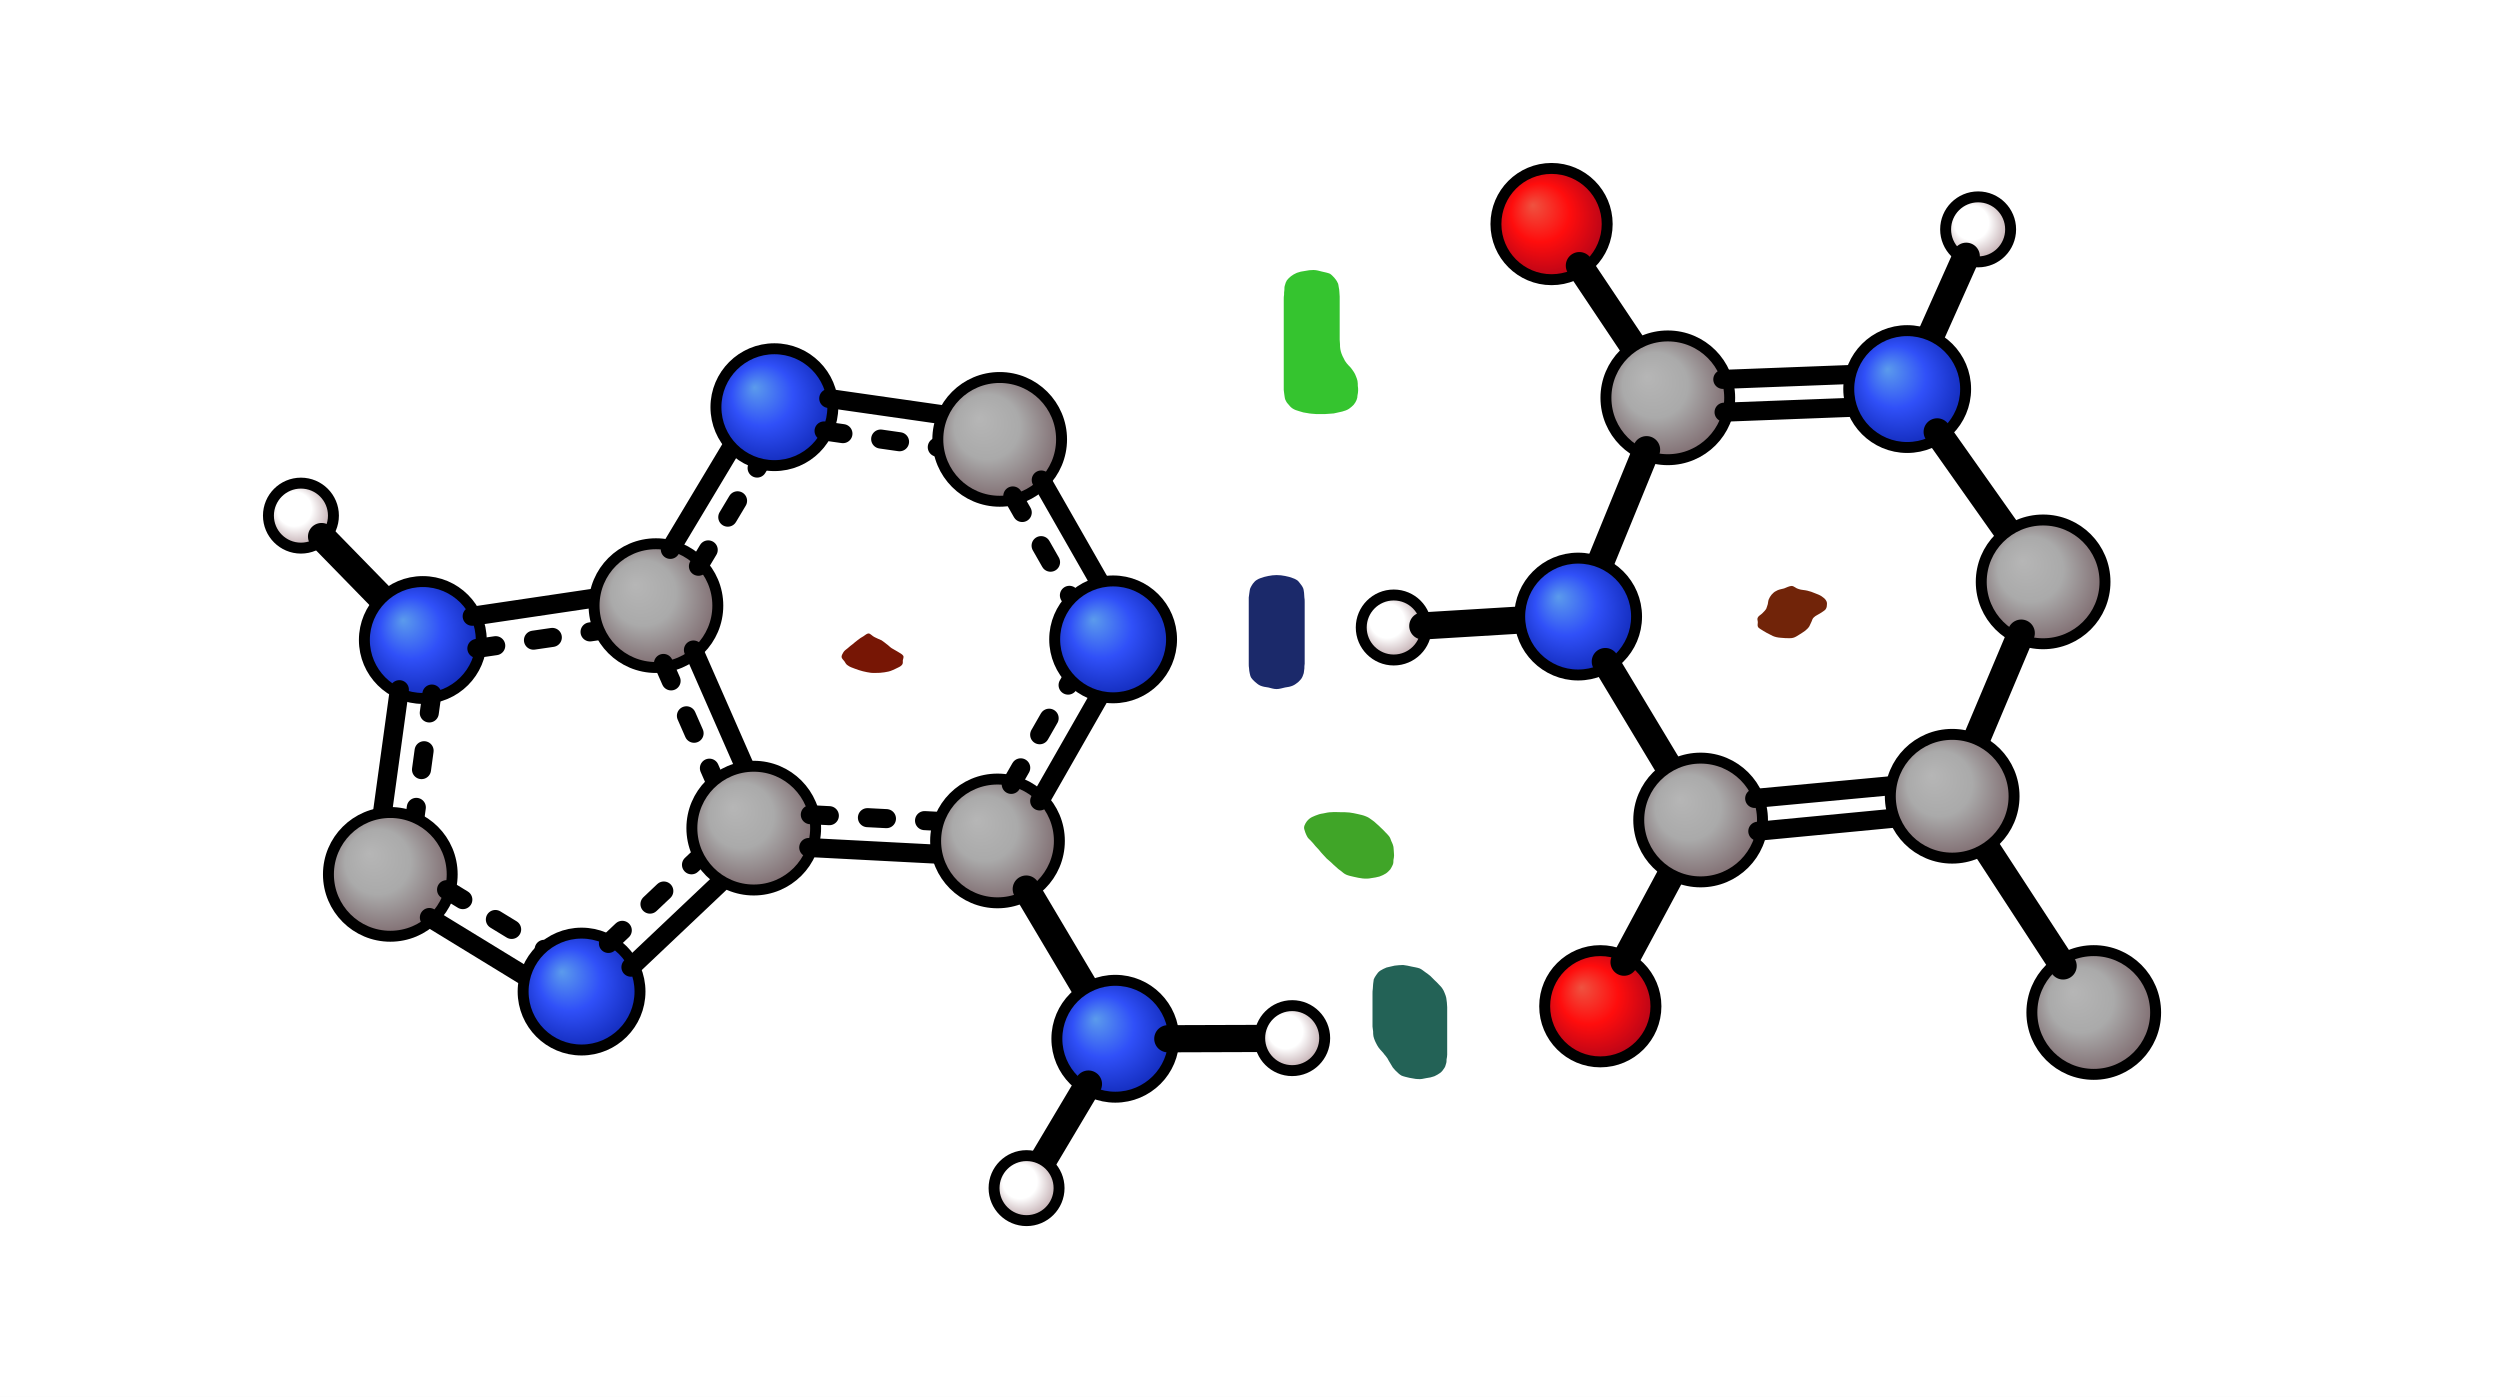
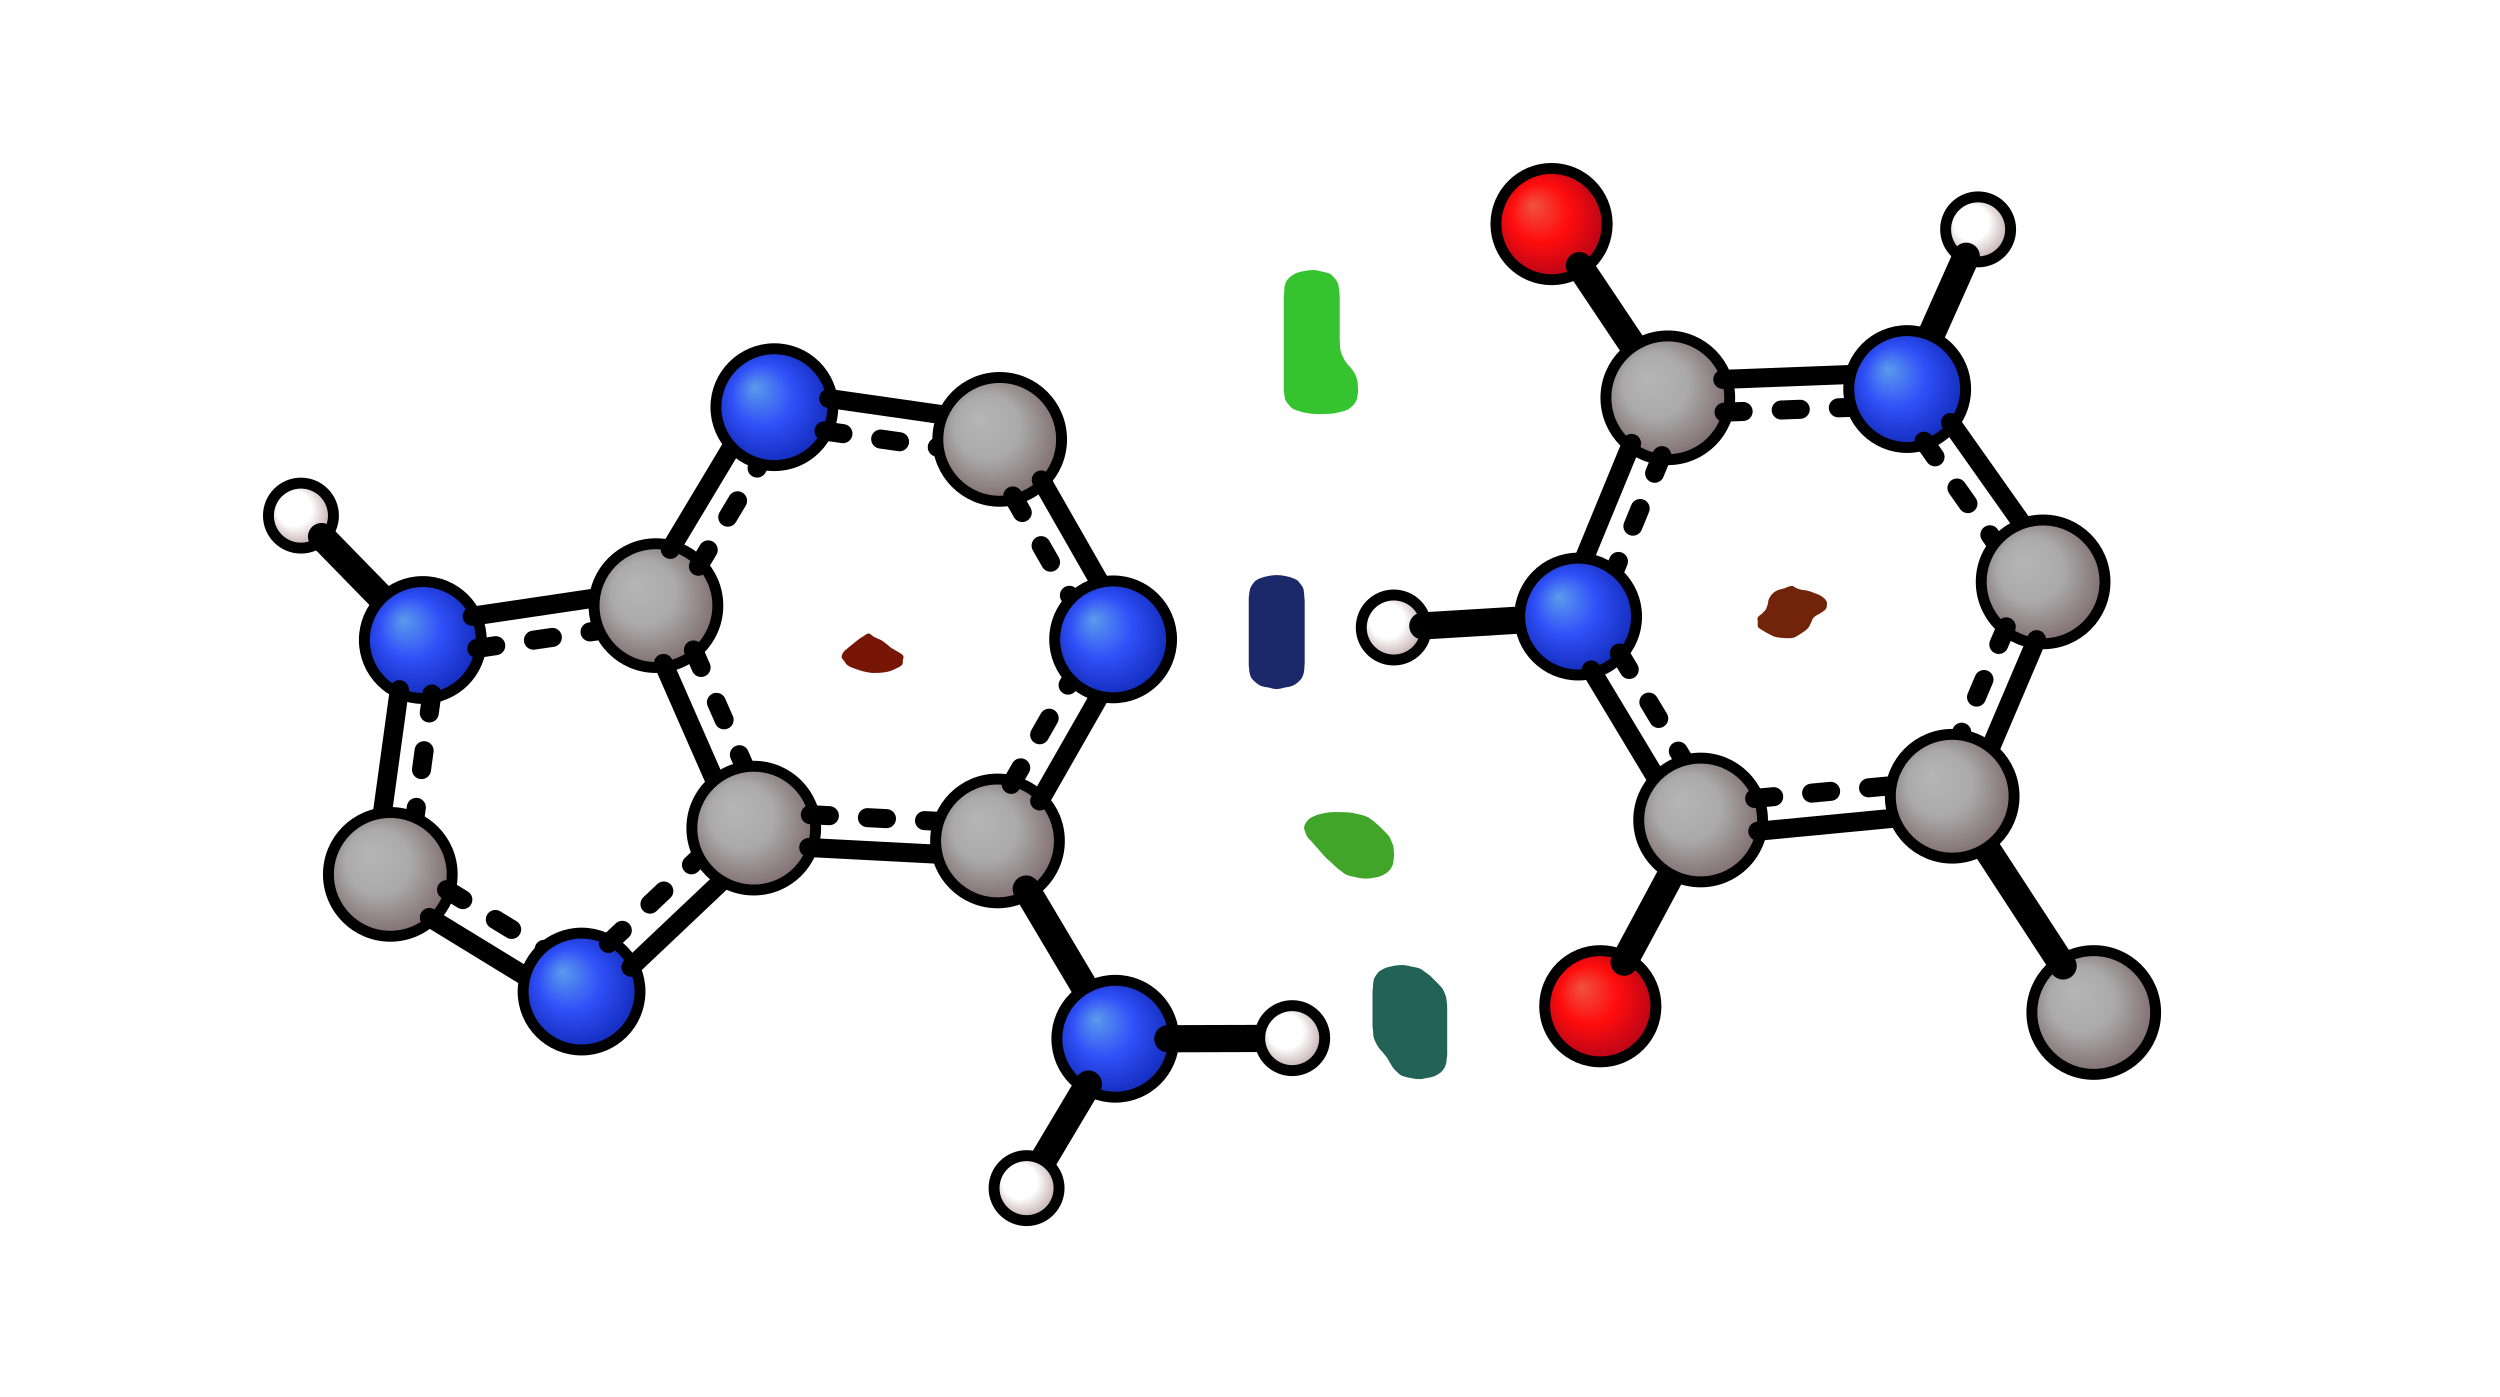
<svg xmlns="http://www.w3.org/2000/svg" viewBox="0 0 800 447" width="800" height="447">
  <rect width="100%" height="100%" fill="#ffffff" />
  <defs>
    <radialGradient id="x0g0" cx=".5" cy=".5" fx=".33" fy=".33" r=".66">
      <stop offset="0%" stop-color="#5b9bec" />
      <stop offset="40%" stop-color="#3050f8" />
      <stop offset="100%" stop-color="#041a9e" />
    </radialGradient>
    <radialGradient id="x0g1" cx=".5" cy=".5" fx=".33" fy=".33" r=".66">
      <stop offset="0%" stop-color="#b6b6b6" />
      <stop offset="40%" stop-color="#aaaaaa" />
      <stop offset="100%" stop-color="#6b4f55" />
    </radialGradient>
    <radialGradient id="x0g3" cx=".5" cy=".5" fx=".33" fy=".33" r=".66">
      <stop offset="0%" stop-color="#5b9bec" />
      <stop offset="40%" stop-color="#3050f8" />
      <stop offset="100%" stop-color="#041a9e" />
    </radialGradient>
    <radialGradient id="x0g4" cx=".5" cy=".5" fx=".33" fy=".33" r=".66">
      <stop offset="0%" stop-color="#b6b6b6" />
      <stop offset="40%" stop-color="#aaaaaa" />
      <stop offset="100%" stop-color="#6b4f55" />
    </radialGradient>
    <radialGradient id="x0g5" cx=".5" cy=".5" fx=".33" fy=".33" r=".66">
      <stop offset="0%" stop-color="#b6b6b6" />
      <stop offset="40%" stop-color="#aaaaaa" />
      <stop offset="100%" stop-color="#6b4f55" />
    </radialGradient>
    <radialGradient id="x0g6" cx=".5" cy=".5" fx=".33" fy=".33" r=".66">
      <stop offset="0%" stop-color="#b6b6b6" />
      <stop offset="40%" stop-color="#aaaaaa" />
      <stop offset="100%" stop-color="#6b4f55" />
    </radialGradient>
    <radialGradient id="x0g7" cx=".5" cy=".5" fx=".33" fy=".33" r=".66">
      <stop offset="0%" stop-color="#5b9bec" />
      <stop offset="40%" stop-color="#3050f8" />
      <stop offset="100%" stop-color="#041a9e" />
    </radialGradient>
    <radialGradient id="x0g8" cx=".5" cy=".5" fx=".33" fy=".33" r=".66">
      <stop offset="0%" stop-color="#ffffff" />
      <stop offset="40%" stop-color="#ffffff" />
      <stop offset="100%" stop-color="#9d7b81" />
    </radialGradient>
    <radialGradient id="x0g9" cx=".5" cy=".5" fx=".33" fy=".33" r=".66">
      <stop offset="0%" stop-color="#ffffff" />
      <stop offset="40%" stop-color="#ffffff" />
      <stop offset="100%" stop-color="#9d7b81" />
    </radialGradient>
    <radialGradient id="x0g10" cx=".5" cy=".5" fx=".33" fy=".33" r=".66">
      <stop offset="0%" stop-color="#5b9bec" />
      <stop offset="40%" stop-color="#3050f8" />
      <stop offset="100%" stop-color="#041a9e" />
    </radialGradient>
    <radialGradient id="x0g11" cx=".5" cy=".5" fx=".33" fy=".33" r=".66">
      <stop offset="0%" stop-color="#b6b6b6" />
      <stop offset="40%" stop-color="#aaaaaa" />
      <stop offset="100%" stop-color="#6b4f55" />
    </radialGradient>
    <radialGradient id="x0g13" cx=".5" cy=".5" fx=".33" fy=".33" r=".66">
      <stop offset="0%" stop-color="#5b9bec" />
      <stop offset="40%" stop-color="#3050f8" />
      <stop offset="100%" stop-color="#041a9e" />
    </radialGradient>
    <radialGradient id="x0g14" cx=".5" cy=".5" fx=".33" fy=".33" r=".66">
      <stop offset="0%" stop-color="#ffffff" />
      <stop offset="40%" stop-color="#ffffff" />
      <stop offset="100%" stop-color="#9d7b81" />
    </radialGradient>
    <radialGradient id="x0g15" cx=".5" cy=".5" fx=".33" fy=".33" r=".66">
      <stop offset="0%" stop-color="#5b9bec" />
      <stop offset="40%" stop-color="#3050f8" />
      <stop offset="100%" stop-color="#041a9e" />
    </radialGradient>
    <radialGradient id="x0g16" cx=".5" cy=".5" fx=".33" fy=".33" r=".66">
      <stop offset="0%" stop-color="#ffffff" />
      <stop offset="40%" stop-color="#ffffff" />
      <stop offset="100%" stop-color="#9d7b81" />
    </radialGradient>
    <radialGradient id="x0g17" cx=".5" cy=".5" fx=".33" fy=".33" r=".66">
      <stop offset="0%" stop-color="#b6b6b6" />
      <stop offset="40%" stop-color="#aaaaaa" />
      <stop offset="100%" stop-color="#6b4f55" />
    </radialGradient>
    <radialGradient id="x0g18" cx=".5" cy=".5" fx=".33" fy=".33" r=".66">
      <stop offset="0%" stop-color="#ef5240" />
      <stop offset="40%" stop-color="#ff0d0d" />
      <stop offset="100%" stop-color="#93001d" />
    </radialGradient>
    <radialGradient id="x0g19" cx=".5" cy=".5" fx=".33" fy=".33" r=".66">
      <stop offset="0%" stop-color="#5b9bec" />
      <stop offset="40%" stop-color="#3050f8" />
      <stop offset="100%" stop-color="#041a9e" />
    </radialGradient>
    <radialGradient id="x0g20" cx=".5" cy=".5" fx=".33" fy=".33" r=".66">
      <stop offset="0%" stop-color="#ffffff" />
      <stop offset="40%" stop-color="#ffffff" />
      <stop offset="100%" stop-color="#9d7b81" />
    </radialGradient>
    <radialGradient id="x0g21" cx=".5" cy=".5" fx=".33" fy=".33" r=".66">
      <stop offset="0%" stop-color="#b6b6b6" />
      <stop offset="40%" stop-color="#aaaaaa" />
      <stop offset="100%" stop-color="#6b4f55" />
    </radialGradient>
    <radialGradient id="x0g23" cx=".5" cy=".5" fx=".33" fy=".33" r=".66">
      <stop offset="0%" stop-color="#b6b6b6" />
      <stop offset="40%" stop-color="#aaaaaa" />
      <stop offset="100%" stop-color="#6b4f55" />
    </radialGradient>
    <radialGradient id="x0g24" cx=".5" cy=".5" fx=".33" fy=".33" r=".66">
      <stop offset="0%" stop-color="#b6b6b6" />
      <stop offset="40%" stop-color="#aaaaaa" />
      <stop offset="100%" stop-color="#6b4f55" />
    </radialGradient>
    <radialGradient id="x0g28" cx=".5" cy=".5" fx=".33" fy=".33" r=".66">
      <stop offset="0%" stop-color="#b6b6b6" />
      <stop offset="40%" stop-color="#aaaaaa" />
      <stop offset="100%" stop-color="#6b4f55" />
    </radialGradient>
    <radialGradient id="x0g29" cx=".5" cy=".5" fx=".33" fy=".33" r=".66">
      <stop offset="0%" stop-color="#ef5240" />
      <stop offset="40%" stop-color="#ff0d0d" />
      <stop offset="100%" stop-color="#93001d" />
    </radialGradient>
  </defs>
  <path d="M 433.2 119.0 C 433.5 119.4 433.7 119.9 433.9 120.4 C 434.1 120.9 434.3 121.4 434.4 121.9 C 434.5 122.5 434.5 123.0 434.5 123.5 C 434.6 124.0 434.6 124.5 434.6 125.0 C 434.6 125.5 434.5 126.0 434.4 126.5 C 434.4 127.0 434.3 127.5 434.1 128.0 C 433.9 128.5 433.6 129.0 433.2 129.5 C 432.8 129.9 432.3 130.4 431.7 130.8 C 431.1 131.2 430.3 131.5 429.5 131.7 C 428.6 131.9 427.7 132.1 426.8 132.3 C 425.9 132.4 425.0 132.4 424.0 132.5 C 423.1 132.5 422.1 132.5 421.2 132.5 C 420.2 132.4 419.3 132.4 418.4 132.2 C 417.5 132.1 416.6 131.9 415.8 131.6 C 415.0 131.4 414.2 131.1 413.6 130.7 C 413.0 130.3 412.6 129.8 412.2 129.3 C 411.8 128.9 411.5 128.4 411.3 127.9 C 411.1 127.4 411.1 126.9 411.0 126.4 C 410.9 125.9 410.9 125.4 410.8 124.8 C 410.8 124.3 410.8 123.8 410.8 123.3 C 410.8 122.8 410.8 122.3 410.8 121.8 C 410.8 121.3 410.8 120.8 410.8 120.3 C 410.8 119.8 410.8 119.2 410.8 118.7 C 410.8 118.2 410.8 117.7 410.8 117.2 C 410.8 116.7 410.8 116.2 410.8 115.7 C 410.8 115.2 410.8 114.7 410.8 114.2 C 410.8 113.6 410.8 113.1 410.8 112.6 C 410.8 112.1 410.8 111.6 410.8 111.1 C 410.8 110.6 410.8 110.1 410.8 109.6 C 410.8 109.1 410.8 108.5 410.8 108.0 C 410.8 107.5 410.8 107.0 410.8 106.5 C 410.8 106.0 410.8 105.5 410.8 105.0 C 410.8 104.5 410.8 104.0 410.8 103.5 C 410.8 102.9 410.8 102.4 410.8 101.9 C 410.8 101.4 410.8 100.9 410.8 100.4 C 410.8 99.9 410.8 99.4 410.8 98.9 C 410.8 98.4 410.8 97.8 410.8 97.3 C 410.8 96.8 410.8 96.3 410.8 95.8 C 410.8 95.3 410.8 94.8 410.9 94.3 C 410.9 93.8 410.9 93.3 411.0 92.8 C 411.0 92.2 411.0 91.7 411.2 91.2 C 411.3 90.7 411.5 90.2 411.8 89.7 C 412.1 89.3 412.6 88.8 413.1 88.4 C 413.6 88.0 414.3 87.6 415.0 87.3 C 415.8 87.0 416.7 86.8 417.6 86.7 C 418.5 86.5 419.4 86.4 420.3 86.4 C 421.3 86.4 422.2 86.7 423.0 86.9 C 423.9 87.1 424.9 87.3 425.6 87.6 C 426.2 88.0 426.6 88.5 427.0 88.9 C 427.4 89.4 427.8 89.9 428.0 90.4 C 428.3 90.8 428.3 91.4 428.4 91.9 C 428.5 92.4 428.6 92.9 428.6 93.4 C 428.6 93.9 428.7 94.4 428.7 94.9 C 428.7 95.4 428.7 95.9 428.7 96.4 C 428.7 97.0 428.7 97.5 428.7 98.0 C 428.7 98.5 428.7 99.0 428.7 99.5 C 428.7 100.0 428.7 100.5 428.7 101.0 C 428.7 101.5 428.7 102.0 428.7 102.6 C 428.7 103.1 428.7 103.6 428.7 104.1 C 428.7 104.6 428.7 105.1 428.7 105.6 C 428.7 106.1 428.7 106.6 428.7 107.1 C 428.7 107.7 428.7 108.2 428.7 108.7 C 428.7 109.2 428.8 109.7 428.8 110.2 C 428.8 110.7 428.8 111.2 428.9 111.7 C 429.0 112.2 429.1 112.7 429.3 113.2 C 429.5 113.7 429.7 114.2 430.0 114.7 C 430.2 115.2 430.5 115.7 430.9 116.2 C 431.2 116.6 431.7 117.1 432.1 117.5 C 432.5 118.0 432.9 118.5 433.2 119.0 Z" fill="#35c42f" fill-rule="evenodd" stroke="none" opacity="1.000" />
  <circle cx="670.0" cy="324.0" r="19.8" fill="url(#x0g24)" stroke="#000000" stroke-width="3.5" />
  <line x1="660.2" y1="309.1" x2="634.5" y2="269.7" stroke="#000000" stroke-width="8.7" stroke-linecap="round" />
  <circle cx="96.3" cy="165.0" r="10.4" fill="url(#x0g14)" stroke="#000000" stroke-width="3.5" />
  <line x1="102.9" y1="171.7" x2="123.5" y2="192.8" stroke="#000000" stroke-width="8.7" stroke-linecap="round" />
  <circle cx="135.3" cy="204.8" r="18.7" fill="url(#x0g13)" stroke="#000000" stroke-width="3.5" />
  <line x1="151.1" y1="197.2" x2="191.5" y2="191.2" stroke="#000000" stroke-width="6.1" stroke-linecap="round" />
  <line x1="152.6" y1="207.5" x2="193.0" y2="201.6" stroke="#000000" stroke-width="6.1" stroke-linecap="round" stroke-dasharray="6.1,12.2" />
  <line x1="138.2" y1="222.1" x2="132.6" y2="262.9" stroke="#000000" stroke-width="6.1" stroke-linecap="round" stroke-dasharray="6.1,12.2" />
  <line x1="127.8" y1="220.7" x2="122.2" y2="261.4" stroke="#000000" stroke-width="6.1" stroke-linecap="round" />
  <circle cx="496.5" cy="71.7" r="17.8" fill="url(#x0g18)" stroke="#000000" stroke-width="3.5" />
  <line x1="505.4" y1="85.0" x2="523.8" y2="112.5" stroke="#000000" stroke-width="8.7" stroke-linecap="round" />
  <circle cx="124.9" cy="279.8" r="19.8" fill="url(#x0g11)" stroke="#000000" stroke-width="3.5" />
  <line x1="142.9" y1="284.7" x2="174.5" y2="304.0" stroke="#000000" stroke-width="6.1" stroke-linecap="round" stroke-dasharray="6.1,12.2" />
  <line x1="137.4" y1="293.6" x2="169.1" y2="313.0" stroke="#000000" stroke-width="6.1" stroke-linecap="round" />
  <circle cx="209.9" cy="193.8" r="19.8" fill="url(#x0g4)" stroke="#000000" stroke-width="3.5" />
  <line x1="214.5" y1="175.8" x2="234.7" y2="142.1" stroke="#000000" stroke-width="6.1" stroke-linecap="round" />
  <line x1="223.5" y1="181.2" x2="243.7" y2="147.4" stroke="#000000" stroke-width="6.1" stroke-linecap="round" stroke-dasharray="6.1,12.2" />
-   <line x1="221.9" y1="208.0" x2="238.8" y2="246.5" stroke="#000000" stroke-width="6.1" stroke-linecap="round" />
-   <line x1="212.3" y1="212.3" x2="229.2" y2="250.8" stroke="#000000" stroke-width="6.1" stroke-linecap="round" stroke-dasharray="6.1,12.2" />
+   <line x1="221.9" y1="208.0" x2="238.8" y2="246.5" stroke="#000000" stroke-width="6.1" stroke-linecap="round" stroke-dasharray="6.1,12.2" />
+   <line x1="212.3" y1="212.3" x2="229.2" y2="250.8" stroke="#000000" stroke-width="6.1" stroke-linecap="round" />
  <circle cx="247.8" cy="130.3" r="18.7" fill="url(#x0g3)" stroke="#000000" stroke-width="3.5" />
  <line x1="265.2" y1="127.5" x2="302.9" y2="132.9" stroke="#000000" stroke-width="6.1" stroke-linecap="round" />
  <line x1="263.7" y1="137.9" x2="301.4" y2="143.3" stroke="#000000" stroke-width="6.1" stroke-linecap="round" stroke-dasharray="6.1,12.2" />
  <circle cx="633.0" cy="73.4" r="10.4" fill="url(#x0g20)" stroke="#000000" stroke-width="3.5" />
  <line x1="629.2" y1="82.0" x2="617.1" y2="109.1" stroke="#000000" stroke-width="8.7" stroke-linecap="round" />
  <circle cx="186.1" cy="317.3" r="18.7" fill="url(#x0g10)" stroke="#000000" stroke-width="3.5" />
  <line x1="194.7" y1="301.9" x2="224.7" y2="273.5" stroke="#000000" stroke-width="6.1" stroke-linecap="round" stroke-dasharray="6.1,12.2" />
  <line x1="201.9" y1="309.5" x2="231.9" y2="281.1" stroke="#000000" stroke-width="6.1" stroke-linecap="round" />
  <circle cx="241.2" cy="265.0" r="19.8" fill="url(#x0g5)" stroke="#000000" stroke-width="3.5" />
  <line x1="259.3" y1="260.7" x2="301.7" y2="262.9" stroke="#000000" stroke-width="6.1" stroke-linecap="round" stroke-dasharray="6.1,12.2" />
  <line x1="258.8" y1="271.2" x2="301.1" y2="273.4" stroke="#000000" stroke-width="6.1" stroke-linecap="round" />
  <circle cx="446.0" cy="200.8" r="10.4" fill="url(#x0g16)" stroke="#000000" stroke-width="3.5" />
  <line x1="455.3" y1="200.3" x2="488.3" y2="198.3" stroke="#000000" stroke-width="8.7" stroke-linecap="round" />
  <circle cx="319.9" cy="140.6" r="19.8" fill="url(#x0g1)" stroke="#000000" stroke-width="3.5" />
  <line x1="333.2" y1="153.6" x2="352.5" y2="187.4" stroke="#000000" stroke-width="6.1" stroke-linecap="round" />
  <line x1="324.1" y1="158.7" x2="343.4" y2="192.6" stroke="#000000" stroke-width="6.1" stroke-linecap="round" stroke-dasharray="6.1,12.2" />
  <circle cx="319.2" cy="269.1" r="19.8" fill="url(#x0g6)" stroke="#000000" stroke-width="3.5" />
  <line x1="323.6" y1="251.0" x2="343.3" y2="216.6" stroke="#000000" stroke-width="6.1" stroke-linecap="round" stroke-dasharray="6.1,12.2" />
  <line x1="332.7" y1="256.3" x2="352.4" y2="221.8" stroke="#000000" stroke-width="6.1" stroke-linecap="round" />
  <line x1="328.4" y1="284.5" x2="348.3" y2="318.0" stroke="#000000" stroke-width="8.7" stroke-linecap="round" />
  <circle cx="356.2" cy="204.6" r="18.7" fill="url(#x0g0)" stroke="#000000" stroke-width="3.5" />
  <circle cx="533.7" cy="127.3" r="19.8" fill="url(#x0g17)" stroke="#000000" stroke-width="3.5" />
-   <line x1="526.9" y1="143.9" x2="511.4" y2="181.8" stroke="#000000" stroke-width="8.7" stroke-linecap="round" />
+   <line x1="531.8" y1="145.8" x2="516.2" y2="183.8" stroke="#000000" stroke-width="6.1" stroke-linecap="round" stroke-dasharray="6.1,12.2" />
+   <line x1="522.1" y1="141.9" x2="506.5" y2="179.8" stroke="#000000" stroke-width="6.1" stroke-linecap="round" />
  <line x1="551.3" y1="121.4" x2="593.3" y2="119.8" stroke="#000000" stroke-width="6.1" stroke-linecap="round" />
-   <line x1="551.7" y1="131.9" x2="593.7" y2="130.3" stroke="#000000" stroke-width="6.1" stroke-linecap="round" />
+   <line x1="551.7" y1="131.9" x2="593.7" y2="130.3" stroke="#000000" stroke-width="6.1" stroke-linecap="round" stroke-dasharray="6.1,12.2" />
  <circle cx="512.1" cy="322.0" r="17.8" fill="url(#x0g29)" stroke="#000000" stroke-width="3.5" />
  <line x1="519.7" y1="307.9" x2="535.7" y2="278.1" stroke="#000000" stroke-width="8.7" stroke-linecap="round" />
  <circle cx="610.3" cy="124.5" r="18.7" fill="url(#x0g19)" stroke="#000000" stroke-width="3.5" />
-   <line x1="619.9" y1="138.2" x2="643.5" y2="171.6" stroke="#000000" stroke-width="8.7" stroke-linecap="round" />
+   <line x1="624.2" y1="135.2" x2="647.8" y2="168.6" stroke="#000000" stroke-width="6.1" stroke-linecap="round" />
+   <line x1="615.7" y1="141.2" x2="639.2" y2="174.6" stroke="#000000" stroke-width="6.1" stroke-linecap="round" stroke-dasharray="6.1,12.2" />
  <circle cx="505.0" cy="197.3" r="18.7" fill="url(#x0g15)" stroke="#000000" stroke-width="3.5" />
-   <line x1="513.7" y1="211.7" x2="535.0" y2="247.1" stroke="#000000" stroke-width="8.7" stroke-linecap="round" />
+   <line x1="518.2" y1="209.0" x2="539.5" y2="244.4" stroke="#000000" stroke-width="6.1" stroke-linecap="round" stroke-dasharray="6.1,12.2" />
+   <line x1="509.2" y1="214.4" x2="530.5" y2="249.8" stroke="#000000" stroke-width="6.1" stroke-linecap="round" />
  <circle cx="356.9" cy="332.4" r="18.7" fill="url(#x0g7)" stroke="#000000" stroke-width="3.5" />
  <line x1="348.3" y1="346.9" x2="333.3" y2="372.1" stroke="#000000" stroke-width="8.7" stroke-linecap="round" />
  <line x1="373.7" y1="332.4" x2="404.1" y2="332.3" stroke="#000000" stroke-width="8.7" stroke-linecap="round" />
  <circle cx="328.5" cy="380.2" r="10.4" fill="url(#x0g8)" stroke="#000000" stroke-width="3.5" />
  <circle cx="413.5" cy="332.2" r="10.4" fill="url(#x0g9)" stroke="#000000" stroke-width="3.5" />
  <circle cx="544.2" cy="262.4" r="19.8" fill="url(#x0g28)" stroke="#000000" stroke-width="3.5" />
-   <line x1="561.5" y1="255.5" x2="606.5" y2="251.3" stroke="#000000" stroke-width="6.1" stroke-linecap="round" />
+   <line x1="561.5" y1="255.5" x2="606.5" y2="251.3" stroke="#000000" stroke-width="6.1" stroke-linecap="round" stroke-dasharray="6.1,12.2" />
  <line x1="562.5" y1="266.0" x2="607.4" y2="261.7" stroke="#000000" stroke-width="6.1" stroke-linecap="round" />
  <circle cx="653.8" cy="186.2" r="19.8" fill="url(#x0g21)" stroke="#000000" stroke-width="3.5" />
-   <line x1="646.8" y1="202.6" x2="631.7" y2="238.4" stroke="#000000" stroke-width="8.7" stroke-linecap="round" />
+   <line x1="651.7" y1="204.7" x2="636.5" y2="240.4" stroke="#000000" stroke-width="6.1" stroke-linecap="round" />
+   <line x1="642.0" y1="200.6" x2="626.9" y2="236.3" stroke="#000000" stroke-width="6.1" stroke-linecap="round" stroke-dasharray="6.1,12.2" />
  <circle cx="624.7" cy="254.8" r="19.8" fill="url(#x0g23)" stroke="#000000" stroke-width="3.5" />
  <path d="M 416.1 186.8 C 416.5 187.3 416.8 187.7 417.0 188.2 C 417.2 188.7 417.2 189.2 417.3 189.7 C 417.3 190.2 417.4 190.7 417.4 191.2 C 417.5 191.7 417.5 192.2 417.5 192.7 C 417.5 193.2 417.5 193.7 417.5 194.2 C 417.5 194.8 417.5 195.3 417.5 195.8 C 417.5 196.3 417.5 196.8 417.5 197.3 C 417.5 197.8 417.5 198.3 417.5 198.8 C 417.5 199.3 417.5 199.8 417.5 200.3 C 417.5 200.8 417.5 201.3 417.5 201.8 C 417.5 202.3 417.5 202.8 417.5 203.3 C 417.5 203.8 417.5 204.3 417.5 204.8 C 417.5 205.3 417.5 205.8 417.5 206.3 C 417.5 206.8 417.5 207.3 417.5 207.8 C 417.5 208.3 417.5 208.8 417.5 209.3 C 417.5 209.8 417.5 210.4 417.5 210.9 C 417.5 211.4 417.5 211.9 417.5 212.4 C 417.4 212.9 417.4 213.4 417.4 213.9 C 417.3 214.4 417.3 214.9 417.2 215.4 C 417.0 215.9 416.9 216.4 416.6 216.9 C 416.4 217.3 415.9 217.8 415.5 218.2 C 415.0 218.6 414.4 219.1 413.7 219.4 C 413.0 219.7 412.1 219.9 411.2 220.0 C 410.3 220.2 409.4 220.5 408.5 220.5 C 407.6 220.5 406.7 220.2 405.9 220.0 C 405.0 219.9 404.0 219.7 403.3 219.4 C 402.6 219.1 402.1 218.6 401.6 218.2 C 401.1 217.8 400.7 217.3 400.4 216.9 C 400.1 216.4 400.0 215.9 399.9 215.4 C 399.8 214.9 399.7 214.4 399.7 213.9 C 399.6 213.4 399.6 212.9 399.6 212.4 C 399.6 211.9 399.6 211.4 399.6 210.9 C 399.6 210.4 399.6 209.9 399.6 209.3 C 399.6 208.8 399.6 208.3 399.6 207.8 C 399.6 207.3 399.6 206.8 399.6 206.3 C 399.6 205.8 399.6 205.3 399.6 204.8 C 399.6 204.3 399.6 203.8 399.6 203.3 C 399.6 202.8 399.6 202.3 399.6 201.8 C 399.6 201.3 399.6 200.8 399.6 200.3 C 399.6 199.8 399.6 199.3 399.6 198.8 C 399.6 198.3 399.6 197.8 399.6 197.3 C 399.6 196.8 399.6 196.3 399.6 195.8 C 399.6 195.3 399.6 194.8 399.6 194.3 C 399.6 193.8 399.6 193.2 399.6 192.7 C 399.6 192.2 399.6 191.7 399.6 191.2 C 399.7 190.7 399.7 190.2 399.8 189.7 C 399.9 189.2 399.9 188.7 400.1 188.2 C 400.3 187.7 400.6 187.3 400.9 186.8 C 401.3 186.3 401.7 185.8 402.3 185.5 C 402.9 185.1 403.7 184.9 404.6 184.6 C 405.4 184.4 406.3 184.2 407.2 184.1 C 408.1 184.0 409.0 184.0 409.9 184.1 C 410.8 184.2 411.7 184.4 412.5 184.6 C 413.3 184.9 414.2 185.1 414.8 185.5 C 415.4 185.8 415.7 186.3 416.1 186.8 Z" fill="#1b296a" fill-rule="evenodd" stroke="none" opacity="1.000" />
  <path d="M 444.5 267.6 C 444.9 268.1 445.0 268.6 445.2 269.1 C 445.4 269.6 445.7 270.1 445.8 270.6 C 446.0 271.1 445.9 271.6 446.0 272.1 C 446.0 272.6 446.1 273.1 446.1 273.7 C 446.1 274.2 446.0 274.7 445.9 275.2 C 445.9 275.7 445.9 276.2 445.7 276.7 C 445.5 277.2 445.2 277.7 444.9 278.2 C 444.5 278.6 444.1 279.1 443.5 279.5 C 442.9 279.9 442.2 280.2 441.4 280.5 C 440.6 280.7 439.7 280.9 438.8 281.0 C 437.9 281.2 436.9 281.2 436.0 281.1 C 435.1 281.0 434.2 280.8 433.3 280.6 C 432.4 280.4 431.5 280.2 430.8 279.9 C 430.1 279.6 429.6 279.1 429.1 278.7 C 428.5 278.3 428.0 277.9 427.5 277.4 C 427.0 277.0 426.6 276.6 426.1 276.1 C 425.6 275.7 425.1 275.2 424.6 274.8 C 424.2 274.3 423.7 273.9 423.3 273.4 C 422.9 273.0 422.5 272.5 422.1 272.0 C 421.7 271.6 421.3 271.1 420.9 270.7 C 420.5 270.2 420.1 269.7 419.7 269.3 C 419.3 268.8 418.7 268.4 418.4 267.9 C 418.1 267.4 417.9 266.9 417.7 266.4 C 417.6 265.9 417.3 265.4 417.3 264.9 C 417.3 264.4 417.5 263.9 417.8 263.4 C 418.0 263.0 418.4 262.5 419.0 262.0 C 419.5 261.6 420.1 261.3 420.9 261.0 C 421.6 260.7 422.5 260.4 423.4 260.3 C 424.3 260.1 425.2 259.9 426.1 259.9 C 427.1 259.8 428.0 259.9 429.0 259.9 C 429.9 259.9 430.9 259.9 431.8 260.0 C 432.7 260.1 433.6 260.3 434.5 260.5 C 435.4 260.7 436.3 260.9 437.0 261.2 C 437.8 261.5 438.4 261.9 438.9 262.3 C 439.5 262.7 440.0 263.1 440.5 263.6 C 441.0 264.0 441.5 264.5 441.9 264.9 C 442.4 265.4 442.9 265.8 443.3 266.3 C 443.7 266.7 444.2 267.2 444.5 267.6 Z" fill="#40a528" fill-rule="evenodd" stroke="none" opacity="1.000" />
  <path d="M 287.2 208.5 C 287.8 208.9 288.7 209.3 289.0 209.8 C 289.3 210.2 289.0 210.8 288.9 211.3 C 288.9 211.8 289.0 212.4 288.6 212.8 C 288.2 213.3 287.4 213.6 286.6 214.0 C 285.9 214.3 285.2 214.7 284.3 214.9 C 283.5 215.1 282.6 215.2 281.6 215.3 C 280.7 215.3 279.6 215.4 278.7 215.3 C 277.8 215.2 277.0 215.0 276.1 214.8 C 275.3 214.6 274.4 214.3 273.6 214.0 C 272.8 213.7 271.9 213.4 271.4 213.0 C 270.8 212.7 270.5 212.1 270.2 211.6 C 269.9 211.2 269.3 210.7 269.3 210.2 C 269.3 209.7 269.6 209.2 269.9 208.7 C 270.2 208.2 270.8 207.8 271.3 207.4 C 271.8 206.9 272.4 206.5 272.9 206.1 C 273.4 205.7 273.9 205.2 274.5 204.8 C 275.0 204.4 275.7 203.9 276.3 203.6 C 276.9 203.2 277.4 202.7 278.0 202.7 C 278.6 202.8 279.2 203.6 279.9 203.9 C 280.6 204.3 281.5 204.6 282.1 204.9 C 282.7 205.3 283.2 205.7 283.7 206.1 C 284.3 206.5 284.7 207.0 285.3 207.4 C 285.9 207.8 286.6 208.1 287.2 208.5 Z" fill="#771605" fill-rule="evenodd" stroke="none" opacity="1.000" />
  <path d="M 582.9 190.8 C 583.5 191.2 584.0 191.6 584.3 192.1 C 584.6 192.5 584.7 193.1 584.6 193.6 C 584.6 194.1 584.5 194.6 584.1 195.1 C 583.7 195.5 583.0 195.9 582.4 196.3 C 581.8 196.7 581.0 197.0 580.5 197.5 C 580.0 197.9 579.9 198.4 579.7 198.9 C 579.4 199.4 579.3 199.9 579.0 200.4 C 578.7 200.9 578.2 201.4 577.7 201.8 C 577.2 202.2 576.5 202.6 575.9 203.0 C 575.2 203.4 574.6 203.9 573.8 204.1 C 573.1 204.3 572.2 204.2 571.3 204.2 C 570.4 204.1 569.3 204.1 568.5 203.9 C 567.6 203.7 567.0 203.4 566.3 203.0 C 565.6 202.7 565.0 202.3 564.3 201.9 C 563.7 201.5 562.9 201.1 562.6 200.7 C 562.3 200.2 562.5 199.7 562.5 199.1 C 562.5 198.6 562.2 198.1 562.5 197.6 C 562.7 197.1 563.5 196.7 563.9 196.3 C 564.4 195.8 564.9 195.3 565.2 194.8 C 565.4 194.4 565.5 193.8 565.7 193.3 C 565.8 192.8 565.8 192.3 566.0 191.8 C 566.2 191.3 566.5 190.8 566.9 190.3 C 567.3 189.9 567.7 189.4 568.4 189.1 C 569.0 188.7 570.0 188.5 570.9 188.3 C 571.7 188.0 572.6 187.5 573.4 187.5 C 574.2 187.6 574.7 188.3 575.6 188.5 C 576.4 188.8 577.5 188.8 578.3 189.0 C 579.2 189.2 580.0 189.5 580.7 189.8 C 581.5 190.1 582.3 190.4 582.9 190.8 Z" fill="#712409" fill-rule="evenodd" stroke="none" opacity="1.000" />
  <path d="M 461.6 316.4 C 461.9 316.8 462.1 317.3 462.3 317.8 C 462.5 318.3 462.7 318.8 462.8 319.3 C 462.9 319.8 462.9 320.3 463.0 320.8 C 463.0 321.3 463.1 321.8 463.1 322.3 C 463.1 322.8 463.1 323.3 463.1 323.8 C 463.1 324.3 463.1 324.9 463.1 325.4 C 463.1 325.9 463.1 326.4 463.1 326.9 C 463.1 327.4 463.1 327.9 463.1 328.4 C 463.1 328.9 463.1 329.4 463.1 329.9 C 463.1 330.4 463.1 330.9 463.1 331.4 C 463.1 331.9 463.1 332.4 463.1 332.9 C 463.1 333.4 463.1 333.9 463.1 334.4 C 463.1 334.9 463.1 335.4 463.1 335.9 C 463.1 336.5 463.1 337.0 463.1 337.5 C 463.1 338.0 463.0 338.5 462.9 339.0 C 462.9 339.5 462.9 340.0 462.7 340.5 C 462.6 341.0 462.4 341.5 462.1 341.9 C 461.8 342.4 461.4 342.9 460.9 343.3 C 460.3 343.7 459.7 344.1 459.0 344.4 C 458.2 344.7 457.3 344.9 456.4 345.0 C 455.5 345.2 454.6 345.4 453.7 345.3 C 452.8 345.3 451.9 345.0 451.0 344.9 C 450.2 344.7 449.2 344.5 448.5 344.2 C 447.8 343.8 447.4 343.4 446.9 342.9 C 446.4 342.5 446.1 342.0 445.7 341.6 C 445.4 341.1 445.1 340.6 444.8 340.1 C 444.5 339.7 444.3 339.2 444.0 338.7 C 443.7 338.2 443.3 337.8 442.9 337.3 C 442.6 336.8 442.1 336.4 441.7 335.9 C 441.3 335.5 441.0 335.0 440.7 334.5 C 440.4 334.0 440.2 333.5 440.0 333.1 C 439.8 332.6 439.6 332.1 439.5 331.6 C 439.4 331.1 439.4 330.6 439.4 330.1 C 439.3 329.6 439.3 329.0 439.2 328.5 C 439.2 328.0 439.2 327.5 439.2 327.0 C 439.2 326.5 439.2 326.0 439.2 325.5 C 439.2 325.0 439.2 324.5 439.2 324.0 C 439.2 323.5 439.2 323.0 439.2 322.5 C 439.2 322.0 439.2 321.5 439.2 321.0 C 439.2 320.5 439.2 320.0 439.2 319.5 C 439.2 319.0 439.2 318.5 439.2 318.0 C 439.2 317.5 439.2 316.9 439.3 316.4 C 439.3 315.9 439.4 315.4 439.4 314.9 C 439.5 314.4 439.5 313.9 439.6 313.4 C 439.8 312.9 440.1 312.4 440.4 312.0 C 440.7 311.5 441.1 311.0 441.7 310.6 C 442.3 310.2 443.0 309.9 443.7 309.6 C 444.5 309.4 445.4 309.2 446.3 309.0 C 447.2 308.9 448.1 308.8 449.0 308.8 C 449.9 308.9 450.9 309.1 451.7 309.3 C 452.6 309.5 453.5 309.6 454.3 309.9 C 455.0 310.2 455.5 310.7 456.1 311.1 C 456.7 311.5 457.2 311.9 457.7 312.3 C 458.2 312.8 458.6 313.2 459.1 313.7 C 459.5 314.1 460.0 314.5 460.4 315.0 C 460.8 315.4 461.3 315.9 461.6 316.4 Z" fill="#236256" fill-rule="evenodd" stroke="none" opacity="1.000" />
</svg>
